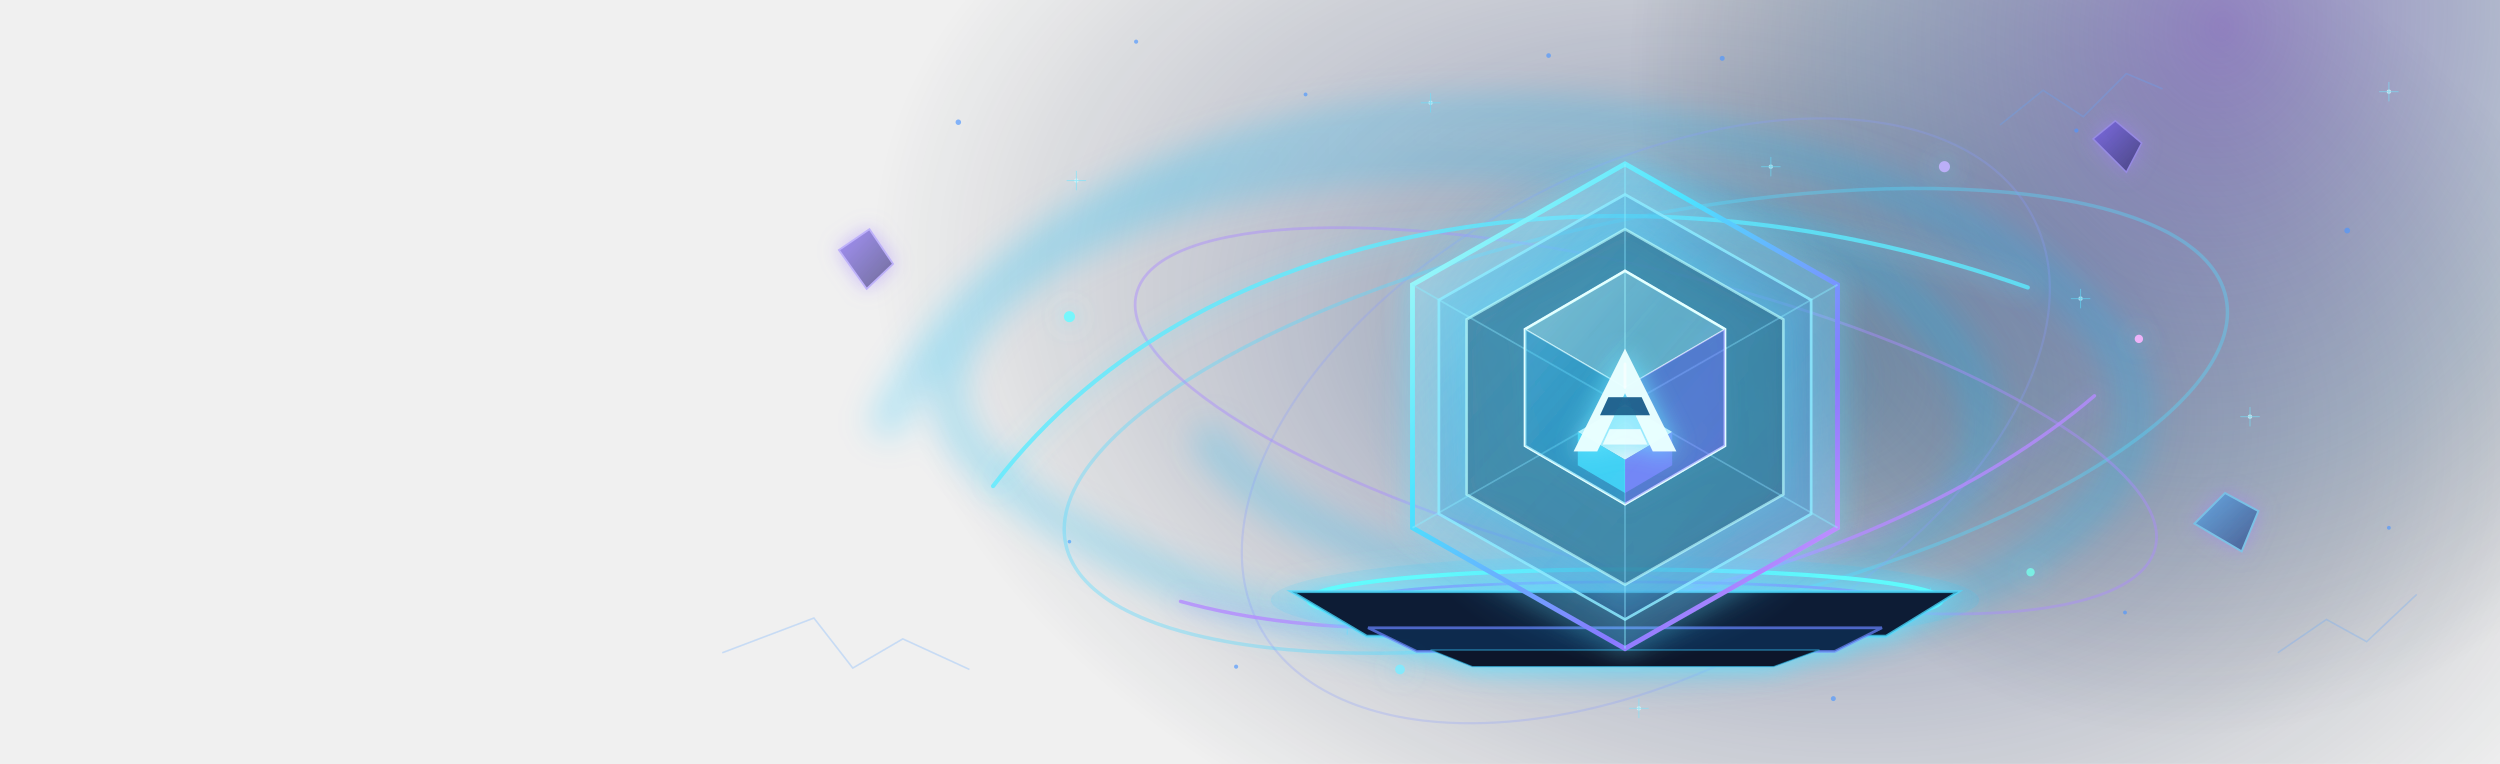
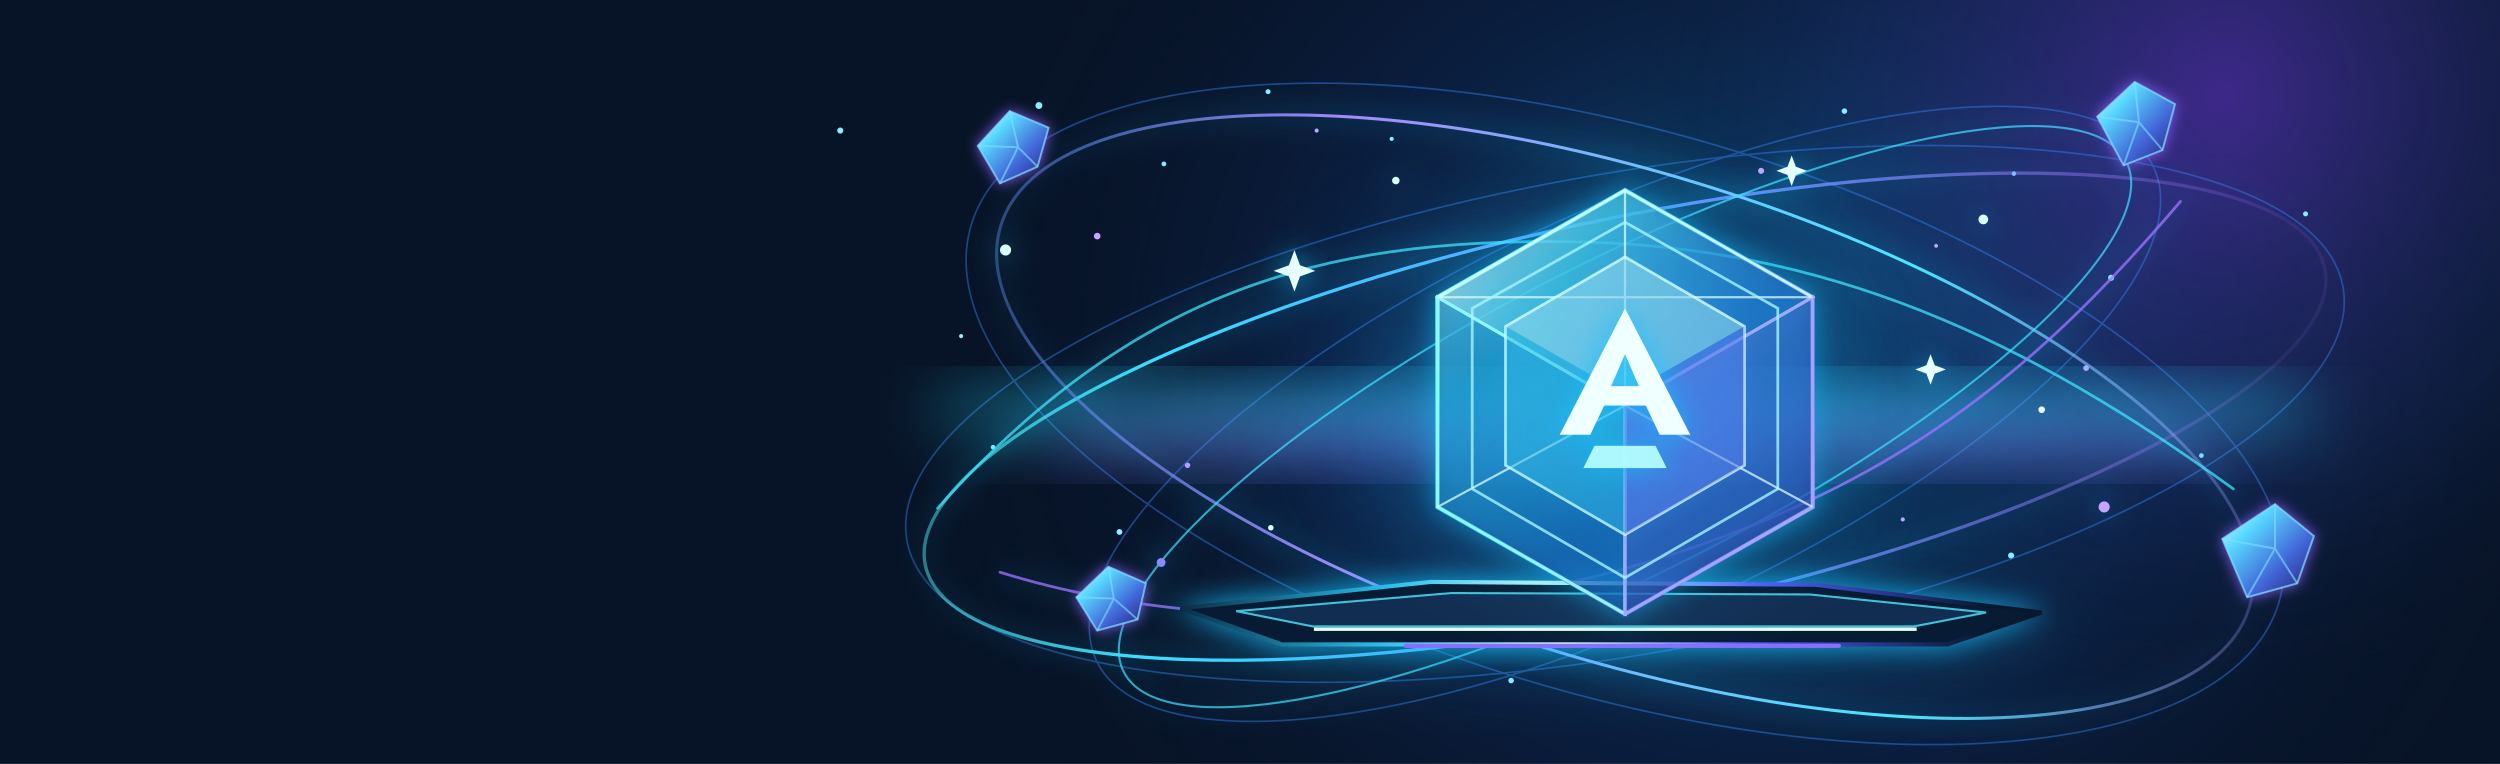
<svg xmlns="http://www.w3.org/2000/svg" width="1800" height="550" viewBox="0 0 1800 550" fill="none" role="img" aria-labelledby="title desc">
  <defs>
-     <radialGradient id="nebulaA" cx="0" cy="0" r="1" gradientTransform="matrix(630 140 -92 415 1265 260)" gradientUnits="userSpaceOnUse">
-       <stop stop-color="#184D78" stop-opacity=".56" />
-       <stop offset=".55" stop-color="#17285D" stop-opacity=".22" />
-       <stop offset="1" stop-color="#07152A" stop-opacity="0" />
+     <radialGradient id="nebulaBlue" cx="0" cy="0" r="1" gradientTransform="matrix(620 90 -80 550 1270 260)" gradientUnits="userSpaceOnUse">
+       <stop stop-color="#087FC0" stop-opacity=".55" />
+       <stop offset=".52" stop-color="#153B83" stop-opacity=".25" />
+       <stop offset="1" stop-color="#071226" stop-opacity="0" />
    </radialGradient>
-     <radialGradient id="nebulaB" cx="0" cy="0" r="1" gradientTransform="matrix(420 62 -75 505 1600 24)" gradientUnits="userSpaceOnUse">
-       <stop stop-color="#5034A2" stop-opacity=".55" />
-       <stop offset=".62" stop-color="#143C71" stop-opacity=".24" />
-       <stop offset="1" stop-color="#061327" stop-opacity="0" />
+     <radialGradient id="nebulaViolet" cx="0" cy="0" r="1" gradientTransform="matrix(420 80 -95 430 1600 70)" gradientUnits="userSpaceOnUse">
+       <stop stop-color="#6434C9" stop-opacity=".58" />
+       <stop offset=".65" stop-color="#263B8A" stop-opacity=".2" />
+       <stop offset="1" stop-color="#071226" stop-opacity="0" />
    </radialGradient>
-     <linearGradient id="glass" x1="0" y1="0" x2="1" y2="1">
-       <stop stop-color="#E0FFFF" stop-opacity=".24" />
-       <stop offset=".45" stop-color="#5CC9FF" stop-opacity=".08" />
-       <stop offset="1" stop-color="#A084FF" stop-opacity=".19" />
+     <linearGradient id="orbitCyan" x1="560" y1="180" x2="1620" y2="440" gradientUnits="userSpaceOnUse">
+       <stop stop-color="#58FFE8" stop-opacity=".05" />
+       <stop offset=".25" stop-color="#37DFFF" />
+       <stop offset=".62" stop-color="#5B91FF" />
+       <stop offset="1" stop-color="#B47BFF" stop-opacity=".1" />
    </linearGradient>
-     <linearGradient id="edge" x1="0" y1="0" x2="1" y2="1">
-       <stop stop-color="#BFFFF6" />
-       <stop offset=".35" stop-color="#4BE4FF" />
-       <stop offset=".72" stop-color="#8878FF" />
-       <stop offset="1" stop-color="#E6A0FF" />
+     <linearGradient id="orbitViolet" x1="600" y1="420" x2="1650" y2="110" gradientUnits="userSpaceOnUse">
+       <stop stop-color="#3B9CFF" stop-opacity=".08" />
+       <stop offset=".35" stop-color="#A58AFF" />
+       <stop offset=".72" stop-color="#46E9FF" />
+       <stop offset="1" stop-color="#D08BFF" stop-opacity=".05" />
    </linearGradient>
-     <linearGradient id="coreFront" x1="910" y1="150" x2="1210" y2="425" gradientUnits="userSpaceOnUse">
-       <stop stop-color="#D9FFFF" />
-       <stop offset=".25" stop-color="#56D9FF" />
-       <stop offset=".62" stop-color="#177AC8" />
-       <stop offset="1" stop-color="#253D9E" />
+     <linearGradient id="glassEdge" x1="940" y1="155" x2="1305" y2="435" gradientUnits="userSpaceOnUse">
+       <stop stop-color="#F2FFFF" />
+       <stop offset=".2" stop-color="#75F9FF" />
+       <stop offset=".52" stop-color="#32BFFF" />
+       <stop offset=".78" stop-color="#837CFF" />
+       <stop offset="1" stop-color="#E5A5FF" />
    </linearGradient>
-     <linearGradient id="tilePurple" x1="0" y1="0" x2="1" y2="1">
-       <stop stop-color="#7659FF" />
-       <stop offset="1" stop-color="#211C61" />
+     <linearGradient id="faceTop" x1="1030" y1="155" x2="1225" y2="290" gradientUnits="userSpaceOnUse">
+       <stop stop-color="#E4FFFF" stop-opacity=".92" />
+       <stop offset=".45" stop-color="#5EEBFF" stop-opacity=".62" />
+       <stop offset="1" stop-color="#3778EF" stop-opacity=".44" />
    </linearGradient>
-     <linearGradient id="tileCyan" x1="0" y1="0" x2="1" y2="1">
-       <stop stop-color="#51FFF0" />
-       <stop offset="1" stop-color="#114D83" />
+     <linearGradient id="faceLeft" x1="960" y1="210" x2="1120" y2="405" gradientUnits="userSpaceOnUse">
+       <stop stop-color="#CFFFFF" stop-opacity=".78" />
+       <stop offset=".45" stop-color="#39D5FF" stop-opacity=".44" />
+       <stop offset="1" stop-color="#1C5DC0" stop-opacity=".55" />
    </linearGradient>
-     <linearGradient id="tileBlue" x1="0" y1="0" x2="1" y2="1">
-       <stop stop-color="#4BAEFF" />
-       <stop offset="1" stop-color="#102D75" />
+     <linearGradient id="faceRight" x1="1130" y1="210" x2="1285" y2="410" gradientUnits="userSpaceOnUse">
+       <stop stop-color="#A6B8FF" stop-opacity=".76" />
+       <stop offset=".5" stop-color="#5B69EF" stop-opacity=".42" />
+       <stop offset="1" stop-color="#302F9E" stop-opacity=".68" />
    </linearGradient>
-     <linearGradient id="tileAmber" x1="0" y1="0" x2="1" y2="1">
-       <stop stop-color="#FFB57B" />
-       <stop offset="1" stop-color="#7F2F75" />
+     <linearGradient id="platform" x1="830" y1="430" x2="1420" y2="515" gradientUnits="userSpaceOnUse">
+       <stop stop-color="#07162D" />
+       <stop offset=".28" stop-color="#28BFEA" />
+       <stop offset=".5" stop-color="#D9FFFF" />
+       <stop offset=".72" stop-color="#4E5EFF" />
+       <stop offset="1" stop-color="#08182E" />
    </linearGradient>
-     <radialGradient id="coreGlow">
-       <stop stop-color="#45F4FF" stop-opacity=".52" />
-       <stop offset="1" stop-color="#39BFFF" stop-opacity="0" />
+     <radialGradient id="coreLight" cx="0" cy="0" r="1" gradientTransform="matrix(0 230 -300 0 1130 300)" gradientUnits="userSpaceOnUse">
+       <stop stop-color="#2DE8FF" stop-opacity=".62" />
+       <stop offset=".45" stop-color="#147DDE" stop-opacity=".18" />
+       <stop offset="1" stop-color="#0B1B40" stop-opacity="0" />
    </radialGradient>
-     <filter id="glowCyan" x="-80%" y="-80%" width="260%" height="260%">
-       <feGaussianBlur stdDeviation="9" result="b" />
-       <feColorMatrix in="b" type="matrix" values="0 0 0 0 .14 0 0 0 0 .78 0 0 0 0 1 0 0 0 .9 0" result="c" />
+     <filter id="glow" x="-60%" y="-60%" width="220%" height="220%" color-interpolation-filters="sRGB">
+       <feGaussianBlur stdDeviation="10" result="blur" />
+       <feColorMatrix in="blur" type="matrix" values="0 0 0 0 0.08 0 0 0 0 0.76 0 0 0 0 1 0 0 0 .82 0" result="cyan" />
      <feMerge>
-         <feMergeNode in="c" />
+         <feMergeNode in="cyan" />
        <feMergeNode in="SourceGraphic" />
      </feMerge>
    </filter>
-     <filter id="glowPurple" x="-80%" y="-80%" width="260%" height="260%">
-       <feGaussianBlur stdDeviation="7" result="b" />
-       <feColorMatrix in="b" type="matrix" values="0 0 0 0 .36 0 0 0 0 .22 0 0 0 0 .98 0 0 0 .8 0" result="c" />
+     <filter id="softGlow" x="-60%" y="-60%" width="220%" height="220%" color-interpolation-filters="sRGB">
+       <feGaussianBlur stdDeviation="24" />
+     </filter>
+     <filter id="purpleGlow" x="-60%" y="-60%" width="220%" height="220%" color-interpolation-filters="sRGB">
+       <feGaussianBlur stdDeviation="5" result="b" />
+       <feFlood flood-color="#8B63FF" flood-opacity=".9" />
+       <feComposite in2="b" operator="in" />
      <feMerge>
-         <feMergeNode in="c" />
+         <feMergeNode />
        <feMergeNode in="SourceGraphic" />
      </feMerge>
    </filter>
-     <filter id="shadow" x="-50%" y="-50%" width="200%" height="200%">
-       <feGaussianBlur stdDeviation="12" />
-     </filter>
-     <g id="star">
-       <circle r="1.6" fill="#DDFBFF" />
-       <path d="M-7 0H7M0-7V7" stroke="#74E9FF" stroke-opacity=".7" stroke-width=".75" />
-     </g>
-     <g id="tileBase">
-       <rect width="138" height="120" rx="24" fill="#08182E" fill-opacity=".94" stroke="url(#edge)" stroke-width="2.5" />
-       <rect x="5" y="5" width="128" height="110" rx="20" fill="url(#glass)" stroke="#E2FFFF" stroke-opacity=".13" />
-       <path d="M17 22Q17 11 30 11H77" stroke="#E9FFFF" stroke-opacity=".65" stroke-width="2" stroke-linecap="round" />
-       <path d="M114 82v12q0 8-8 8h-11" stroke="#75E8FF" stroke-opacity=".75" stroke-width="2" stroke-linecap="round" />
-     </g>
+     <linearGradient id="shard" x1="0" y1="0" x2="1" y2="1">
+       <stop stop-color="#E6FFFF" />
+       <stop offset=".28" stop-color="#58D9FF" />
+       <stop offset=".65" stop-color="#4166D8" />
+       <stop offset="1" stop-color="#241A66" />
+     </linearGradient>
  </defs>
-   <rect width="1800" height="550" fill="url(#nebulaA)" />
-   <rect width="1800" height="550" fill="url(#nebulaB)" />
-   <g opacity=".66" fill="#4D96FF">
-     <circle cx="690" cy="88" r="2" />
-     <circle cx="818" cy="30" r="1.5" />
-     <circle cx="940" cy="68" r="1.4" />
-     <circle cx="1240" cy="42" r="1.8" />
-     <circle cx="1495" cy="94" r="1.5" />
-     <circle cx="1690" cy="166" r="2.1" />
-     <circle cx="1530" cy="441" r="1.4" />
-     <circle cx="1115" cy="40" r="1.7" />
-     <circle cx="1320" cy="503" r="1.8" />
-     <circle cx="1720" cy="380" r="1.4" />
-     <circle cx="770" cy="390" r="1.3" />
-     <circle cx="890" cy="480" r="1.5" />
+   <rect width="1800" height="550" fill="#071326" />
+   <rect width="1800" height="550" fill="url(#nebulaBlue)" />
+   <rect width="1800" height="550" fill="url(#nebulaViolet)" />
+   <ellipse cx="1170" cy="300" rx="460" ry="240" fill="url(#coreLight)" />
+   <g fill="#8BEFFF">
+     <circle cx="605" cy="94" r="2.2" />
+     <circle cx="692" cy="242" r="1.5" />
+     <circle cx="748" cy="76" r="2.5" />
+     <circle cx="838" cy="118" r="1.7" />
+     <circle cx="913" cy="66" r="1.8" />
+     <circle cx="1002" cy="100" r="1.5" />
+     <circle cx="1328" cy="80" r="2" />
+     <circle cx="1450" cy="125" r="1.6" />
+     <circle cx="1520" cy="200" r="2.2" />
+     <circle cx="1660" cy="154" r="1.8" />
+     <circle cx="1585" cy="328" r="1.7" />
+     <circle cx="1448" cy="400" r="2.2" />
+     <circle cx="1322" cy="456" r="1.6" />
+     <circle cx="1088" cy="490" r="2" />
+     <circle cx="898" cy="435" r="1.5" />
+     <circle cx="806" cy="383" r="2.1" />
+     <circle cx="715" cy="322" r="1.7" />
  </g>
-   <g opacity=".75">
-     <use href="#star" x="775" y="130" />
-     <use href="#star" x="1030" y="74" />
-     <use href="#star" x="1275" y="120" />
-     <use href="#star" x="1498" y="215" />
-     <use href="#star" x="1620" y="300" />
-     <use href="#star" x="1390" y="430" />
-     <use href="#star" x="970" y="450" />
-     <use href="#star" x="1180" y="510" />
-     <use href="#star" x="1720" y="66" />
+   <g fill="#C6A4FF">
+     <circle cx="790" cy="170" r="2.4" />
+     <circle cx="948" cy="94" r="1.5" />
+     <circle cx="1268" cy="123" r="2.2" />
+     <circle cx="1394" cy="177" r="1.4" />
+     <circle cx="1502" cy="265" r="2.1" />
+     <circle cx="1370" cy="374" r="1.5" />
+     <circle cx="1210" cy="455" r="2.2" />
+     <circle cx="1000" cy="462" r="1.5" />
+     <circle cx="855" cy="335" r="2" />
  </g>
-   <path d="M635 312C750 65 1120 25 1390 150C1590 244 1585 356 1390 438C1160 536 805 441 700 324C635 252 763 135 995 117C1270 95 1520 257 1395 374C1274 489 930 421 866 310" stroke="#0BBFFB" stroke-opacity=".26" stroke-width="22" filter="url(#shadow)" />
-   <g stroke-linecap="round">
-     <ellipse cx="1185" cy="303" rx="427" ry="145" transform="rotate(-12 1185 303)" stroke="#54DBFF" stroke-opacity=".38" stroke-width="2.5" />
-     <ellipse cx="1185" cy="303" rx="378" ry="108" transform="rotate(14 1185 303)" stroke="#AB8BFF" stroke-opacity=".45" stroke-width="2" />
-     <ellipse cx="1185" cy="303" rx="315" ry="181" transform="rotate(-28 1185 303)" stroke="#8A9BFF" stroke-opacity=".27" stroke-width="1.6" />
-     <path d="M715 350C870 146 1185 110 1460 207" stroke="#5CEBFF" stroke-width="3" stroke-opacity=".8" filter="url(#glowCyan)" />
-     <path d="M850 433C1050 488 1350 420 1508 285" stroke="#B48AFF" stroke-width="2.5" stroke-opacity=".8" filter="url(#glowPurple)" />
+   <g opacity=".42" stroke="#3688FF" stroke-width="1.2">
+     <ellipse cx="1170" cy="298" rx="525" ry="173" transform="rotate(-10 1170 298)" />
+     <ellipse cx="1170" cy="298" rx="490" ry="204" transform="rotate(16 1170 298)" />
+     <ellipse cx="1170" cy="298" rx="420" ry="146" transform="rotate(-25 1170 298)" />
  </g>
-   <g filter="url(#glowCyan)">
-     <ellipse cx="1170" cy="432" rx="255" ry="32" fill="#09CFFF" fill-opacity=".12" />
-     <ellipse cx="1170" cy="432" rx="228" ry="22" stroke="#5CFFFF" stroke-width="3" stroke-opacity=".9" />
-     <ellipse cx="1170" cy="432" rx="190" ry="13" stroke="#7E9CFF" stroke-width="2" stroke-opacity=".8" />
-     <path d="M930 426H1410L1358 458H984Z" fill="#091C35" stroke="#4CDBFF" stroke-opacity=".75" stroke-width="2" />
-     <path d="M985 452H1355L1321 469H1020Z" fill="#0E2A4D" stroke="#6C83FF" stroke-opacity=".7" stroke-width="2" />
-     <path d="M1030 468H1310L1277 480H1060Z" fill="#07172A" stroke="#37B8E9" stroke-opacity=".6" />
+   <g filter="url(#softGlow)" opacity=".62">
+     <ellipse cx="1170" cy="295" rx="490" ry="8" stroke="#27DFFF" stroke-width="15" />
+     <ellipse cx="1180" cy="320" rx="420" ry="5" stroke="#9B5CFF" stroke-width="11" />
  </g>
-   <circle cx="1170" cy="290" r="188" fill="url(#coreGlow)" />
-   <g filter="url(#glowCyan)">
-     <path d="M1170 118 1323 205 1323 380 1170 467 1017 380 1017 205Z" fill="url(#glass)" stroke="url(#edge)" stroke-width="3.5" />
-     <path d="M1170 140 1304 216 1304 370 1170 446 1036 370 1036 216Z" fill="url(#coreFront)" fill-opacity=".27" stroke="#8DEBFF" stroke-opacity=".85" stroke-width="2" />
-     <path d="M1170 165 1284 230 1284 356 1170 421 1056 356 1056 230Z" fill="#0C315A" fill-opacity=".48" stroke="#B5FFFF" stroke-opacity=".7" stroke-width="2" />
-     <path d="M1170 118V467M1017 205 1323 380M1323 205 1017 380" stroke="#8AEEFF" stroke-opacity=".45" stroke-width="1.3" />
-     <path d="M1170 195 1242 237 1242 321 1170 363 1098 321 1098 237Z" fill="url(#glass)" stroke="#E0FFFF" stroke-width="2" />
-     <path d="M1170 195 1242 237 1170 279 1098 237Z" fill="#B8FFFF" fill-opacity=".34" stroke="#E7FFFF" stroke-opacity=".9" />
-     <path d="M1098 237 1170 279V363L1098 321Z" fill="#20B3E8" fill-opacity=".35" />
-     <path d="M1242 237 1170 279V363L1242 321Z" fill="#765DFF" fill-opacity=".4" />
-     <path d="M1170 291 1204 311 1170 331 1136 311Z" fill="#E9FFFF" fill-opacity=".9" />
-     <path d="M1136 311 1170 331V355L1136 335Z" fill="#48DFFF" fill-opacity=".8" />
-     <path d="M1204 311 1170 331V355L1204 335Z" fill="#7C8BFF" fill-opacity=".8" />
+   <g stroke-linecap="round" filter="url(#glow)">
+     <ellipse cx="1170" cy="300" rx="515" ry="142" transform="rotate(-12 1170 300)" stroke="url(#orbitCyan)" stroke-width="2.4" />
+     <ellipse cx="1170" cy="300" rx="470" ry="176" transform="rotate(17 1170 300)" stroke="url(#orbitViolet)" stroke-width="2.2" />
+     <ellipse cx="1170" cy="300" rx="405" ry="112" transform="rotate(-27 1170 300)" stroke="#3BDFFF" stroke-opacity=".72" stroke-width="1.5" />
+     <path d="M675 366C815 210 950 172 1128 174C1316 176 1460 245 1608 352" stroke="#3EE9FF" stroke-width="2" stroke-opacity=".72" />
+     <path d="M720 412C900 468 1128 445 1312 356C1432 298 1510 215 1570 145" stroke="#9A72FF" stroke-width="2" stroke-opacity=".78" />
  </g>
-   <g transform="translate(1170 291)" filter="url(#glowCyan)" opacity=".98">
-     <path d="M0 -40 -37 34 H-20 L0 -8 20 34 H37 Z" fill="#E9FFFF" />
-     <path d="M-18 8 H18 L12 -5 H-12 Z" fill="#155B88" fill-opacity=".94" />
-     <path d="M-11 18 H11 L16 29 H-16 Z" fill="#E9FFFF" fill-opacity=".95" />
-     <path d="M0 -29 V-12" stroke="#FFFFFF" stroke-opacity=".65" stroke-width="2" stroke-linecap="round" />
+   <g filter="url(#glow)">
+     <circle cx="724" cy="180" r="4" fill="#D8FFFF" />
+     <circle cx="836" cy="405" r="3.2" fill="#8A8AFF" />
+     <circle cx="1428" cy="158" r="3.5" fill="#D8FFFF" />
+     <circle cx="1515" cy="365" r="4" fill="#C5A3FF" />
+     <circle cx="1005" cy="130" r="2.7" fill="#D8FFFF" />
+     <circle cx="1280" cy="446" r="3" fill="#D8FFFF" />
  </g>
-   <g filter="url(#glowPurple)" opacity=".62">
-     <path d="M604 180 626 165 643 190 624 208Z" fill="url(#tilePurple)" stroke="#9F8BFF" stroke-width="1.3" />
-     <path d="M1580 377 1602 355 1626 368 1614 397Z" fill="url(#tileBlue)" stroke="#63CFFF" stroke-width="1.4" />
-     <path d="M1507 100 1523 87 1542 103 1531 124Z" fill="url(#tilePurple)" stroke="#9F8BFF" stroke-width="1.1" />
+   <g filter="url(#purpleGlow)" stroke="#7EDFFF" stroke-opacity=".72" stroke-width="1.4">
+     <path d="M704 105 727 80 755 92 747 120 720 132Z" fill="url(#shard)" />
+     <path d="M704 105 733 106 727 80M733 106 747 120M733 106 720 132" stroke-opacity=".62" />
+     <path d="M1510 84 1537 59 1566 75 1557 108 1529 119Z" fill="url(#shard)" />
+     <path d="M1510 84 1540 88 1537 59M1540 88 1557 108M1540 88 1529 119" stroke-opacity=".6" />
+     <path d="M1600 388 1638 363 1666 386 1654 420 1618 430Z" fill="url(#shard)" />
+     <path d="M1600 388 1638 395 1638 363M1638 395 1654 420M1638 395 1618 430" stroke-opacity=".62" />
+     <path d="M775 430 798 408 825 420 819 446 790 454Z" fill="url(#shard)" />
+     <path d="M775 430 802 431 798 408M802 431 819 446M802 431 790 454" stroke-opacity=".6" />
  </g>
-   <g opacity=".9" filter="url(#glowCyan)">
-     <circle cx="770" cy="228" r="4" fill="#6DF9FF" />
-     <circle cx="1400" cy="120" r="4" fill="#C1B2FF" />
-     <circle cx="1462" cy="412" r="3" fill="#79F5E7" />
-     <circle cx="1008" cy="482" r="3.5" fill="#7EEBFF" />
-     <circle cx="1540" cy="244" r="3" fill="#F9B6FF" />
+   <ellipse cx="1175" cy="454" rx="310" ry="33" fill="#1ACDFF" fill-opacity=".13" filter="url(#softGlow)" />
+   <g filter="url(#glow)">
+     <path d="M850 438 1030 419 1307 421 1470 441 1402 464 923 464Z" fill="#081B35" stroke="url(#platform)" stroke-width="3" />
+     <path d="M890 440 1045 427 1303 428 1430 441 1378 451 945 451Z" fill="#122D52" stroke="#4BE9FF" stroke-opacity=".8" stroke-width="1.5" />
+     <path d="M946 453H1380" stroke="#E2FFFF" stroke-width="2.5" />
+     <path d="M1012 465H1324" stroke="#8B6DFF" stroke-width="3" stroke-linecap="round" />
  </g>
-   <g opacity=".28" stroke="#5FA6FF" stroke-width="1.2">
-     <path d="M520 470 586 445 614 481 650 460 698 482" />
-     <path d="M1440 90 1471 65 1500 84 1531 53 1557 64" />
-     <path d="M1640 470 1675 446 1704 462 1740 428" />
+   <path d="M1170 112 1326 201 1326 370 1170 459 1014 370 1014 201Z" stroke="#34DFFF" stroke-opacity=".17" stroke-width="14" filter="url(#softGlow)" />
+   <g filter="url(#glow)">
+     <path d="M1170 137 1305 214 1305 365 1170 442 1035 365 1035 214Z" fill="#0C3E76" fill-opacity=".3" stroke="url(#glassEdge)" stroke-width="3.2" />
+     <path d="M1170 137 1305 214 1170 292 1035 214Z" fill="url(#faceTop)" fill-opacity=".82" stroke="#D6FFFF" stroke-opacity=".88" stroke-width="2" />
+     <path d="M1035 214 1170 292 1170 442 1035 365Z" fill="url(#faceLeft)" fill-opacity=".7" stroke="#8DF8FF" stroke-width="2.2" />
+     <path d="M1305 214 1170 292 1170 442 1305 365Z" fill="url(#faceRight)" fill-opacity=".8" stroke="#9CA9FF" stroke-width="2.2" />
+     <path d="M1170 137V292M1035 214 1170 214 1305 214M1170 292 1305 365M1170 292 1035 365" stroke="#E2FFFF" stroke-opacity=".72" stroke-width="1.6" />
+     <path d="M1170 160 1280 222 1280 352 1170 416 1060 352 1060 222Z" stroke="#A8F7FF" stroke-opacity=".78" stroke-width="2" />
+     <path d="M1170 185 1256 235 1256 335 1170 385 1084 335 1084 235Z" fill="#0C79BE" fill-opacity=".32" stroke="#D9FFFF" stroke-opacity=".78" stroke-width="2" />
+     <path d="M1170 185 1256 235 1170 284 1084 235Z" fill="#C9FFFF" fill-opacity=".42" />
+     <path d="M1084 235 1170 284 1170 385 1084 335Z" fill="#4FE8FF" fill-opacity=".28" />
+     <path d="M1256 235 1170 284 1170 385 1256 335Z" fill="#7D7EFF" fill-opacity=".36" />
+   </g>
+   <g filter="url(#glow)">
+     <path d="M1170 222 1123 313H1145L1155 292H1185L1195 313H1217L1170 222ZM1170 255 1180 278H1160L1170 255Z" fill="#F0FFFF" />
+     <path d="M1148 321H1192L1200 337H1140Z" fill="#B8FFFF" fill-opacity=".92" />
+   </g>
+   <g filter="url(#glow)" fill="#E5FFFF">
+     <path d="M932 180 936 191 947 195 936 199 932 210 928 199 917 195 928 191Z" />
+     <path d="M1390 255 1393 263 1401 266 1393 269 1390 277 1387 269 1379 266 1387 263Z" />
+     <path d="M1290 112 1293 120 1301 123 1293 126 1290 134 1287 126 1279 123 1287 120Z" />
+     <circle cx="1470" cy="295" r="2.4" />
+     <circle cx="915" cy="380" r="2" />
  </g>
</svg>
